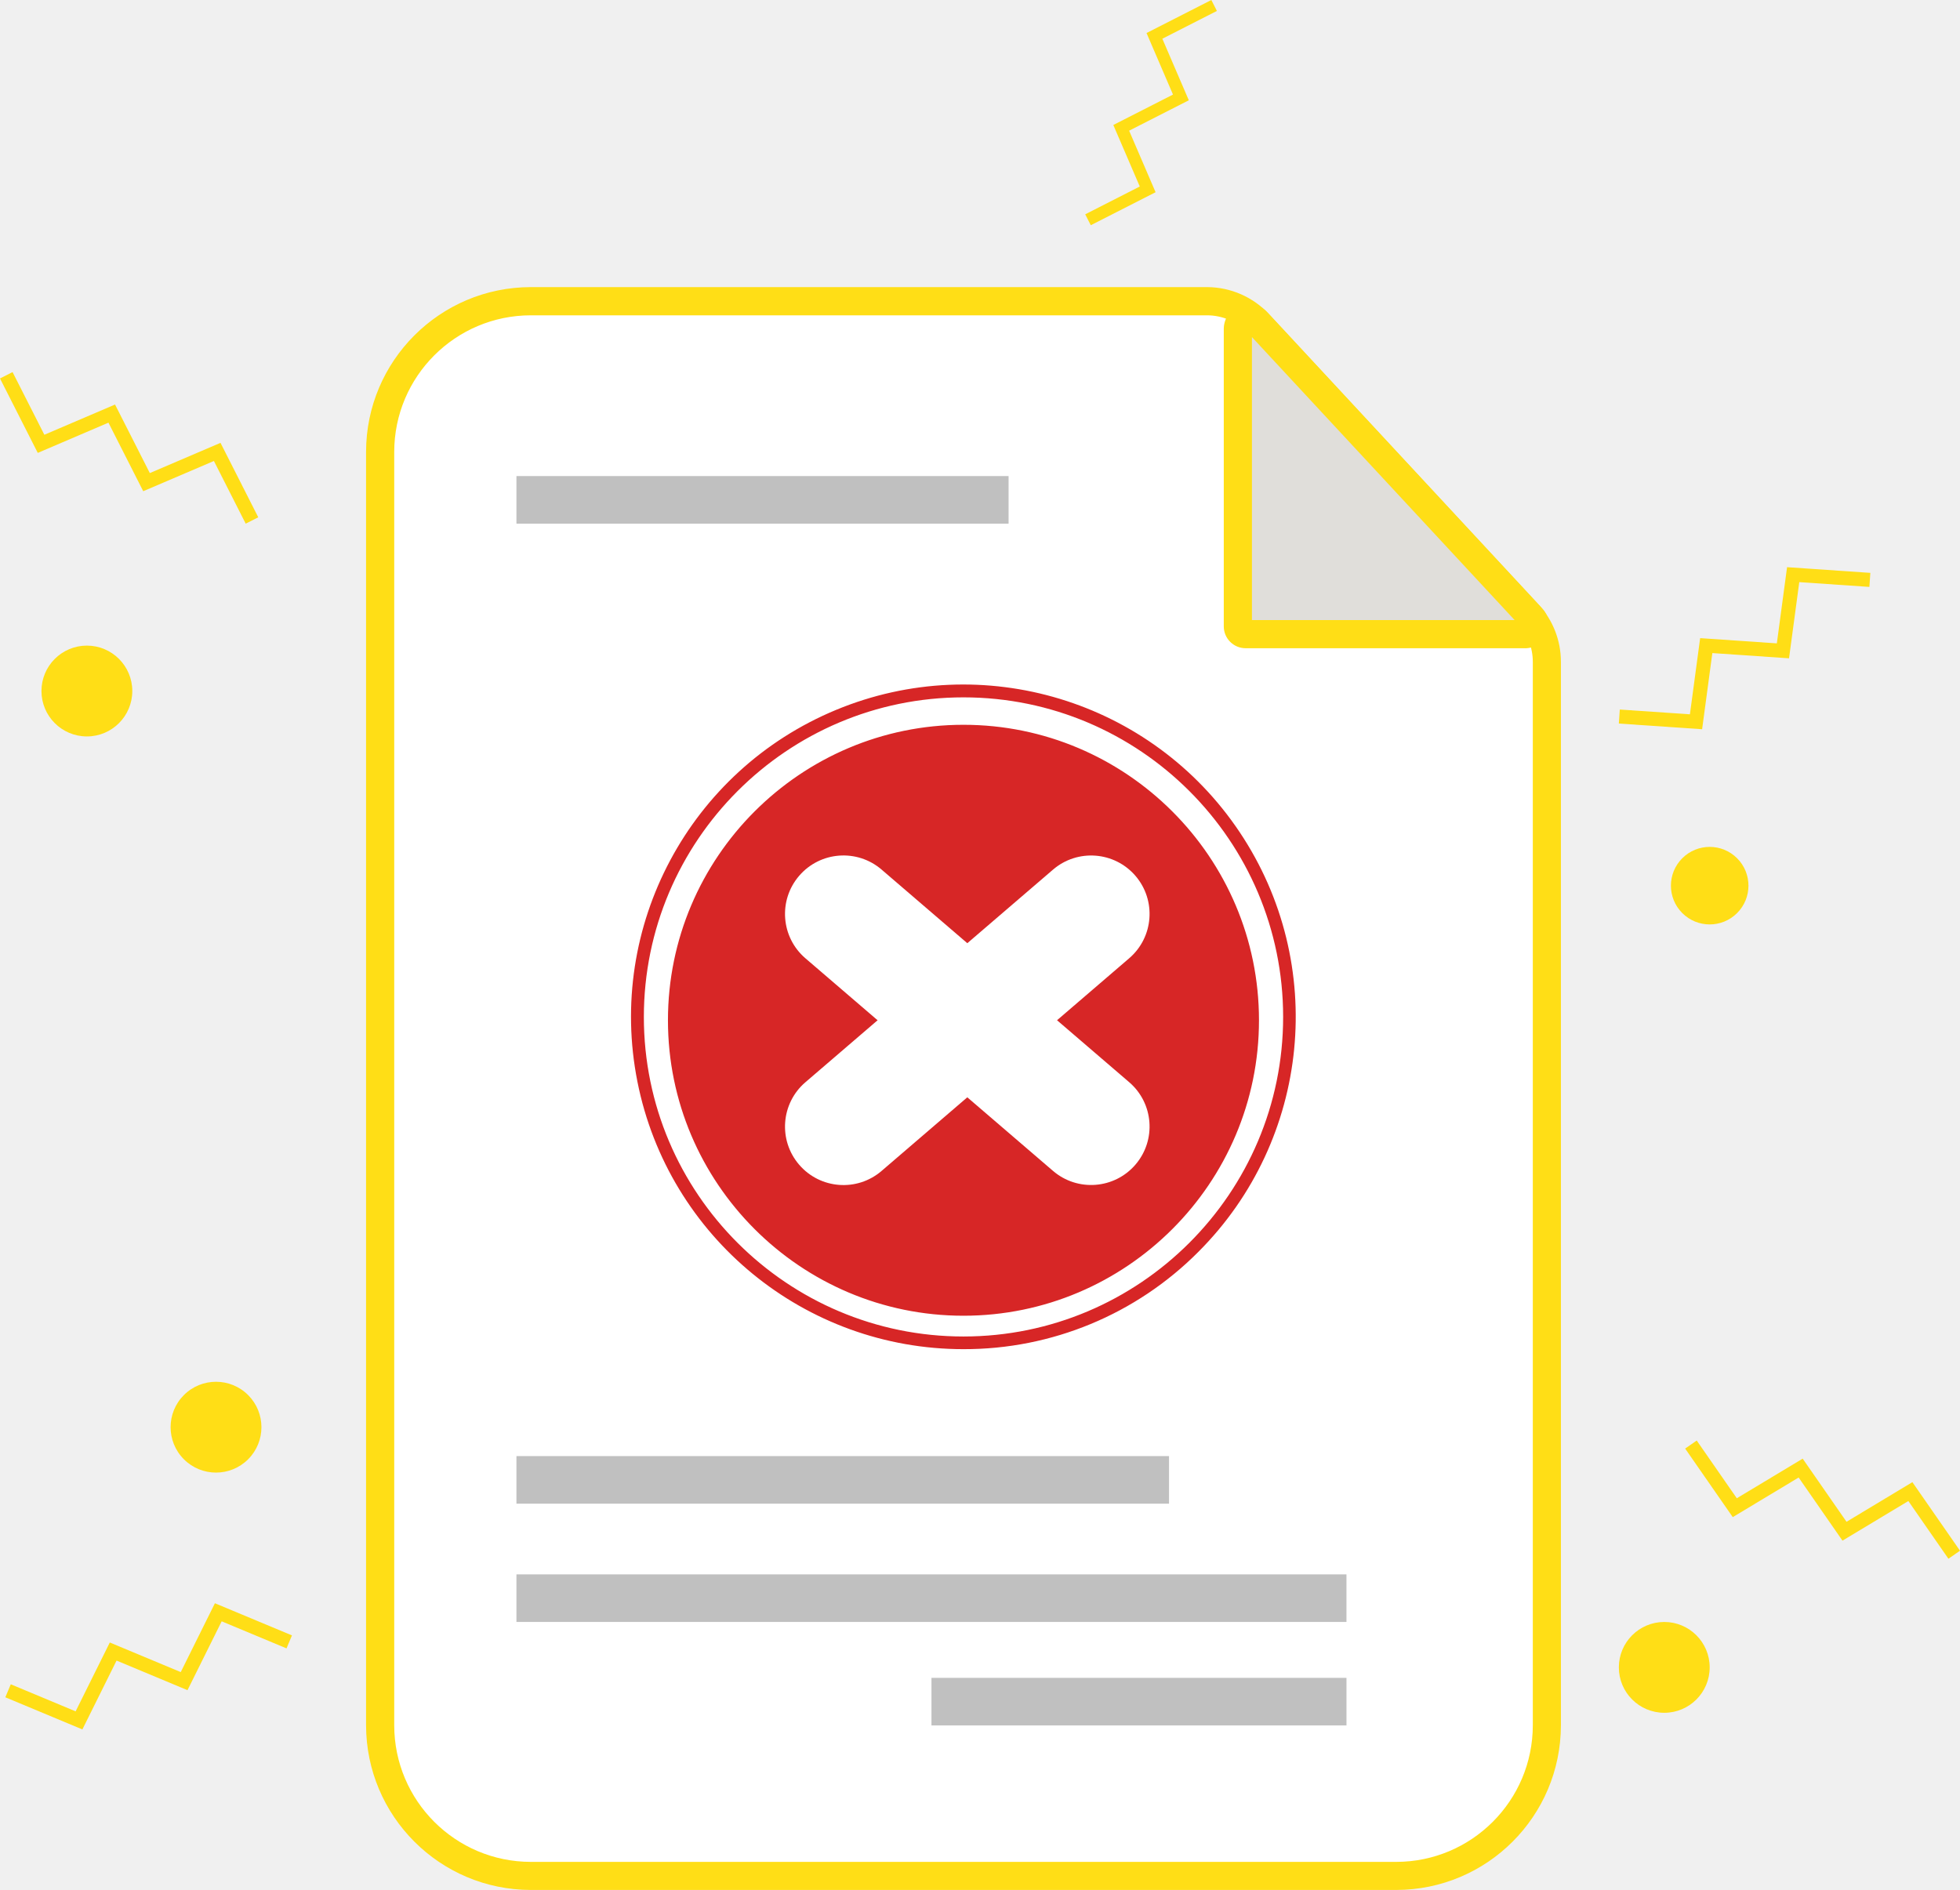
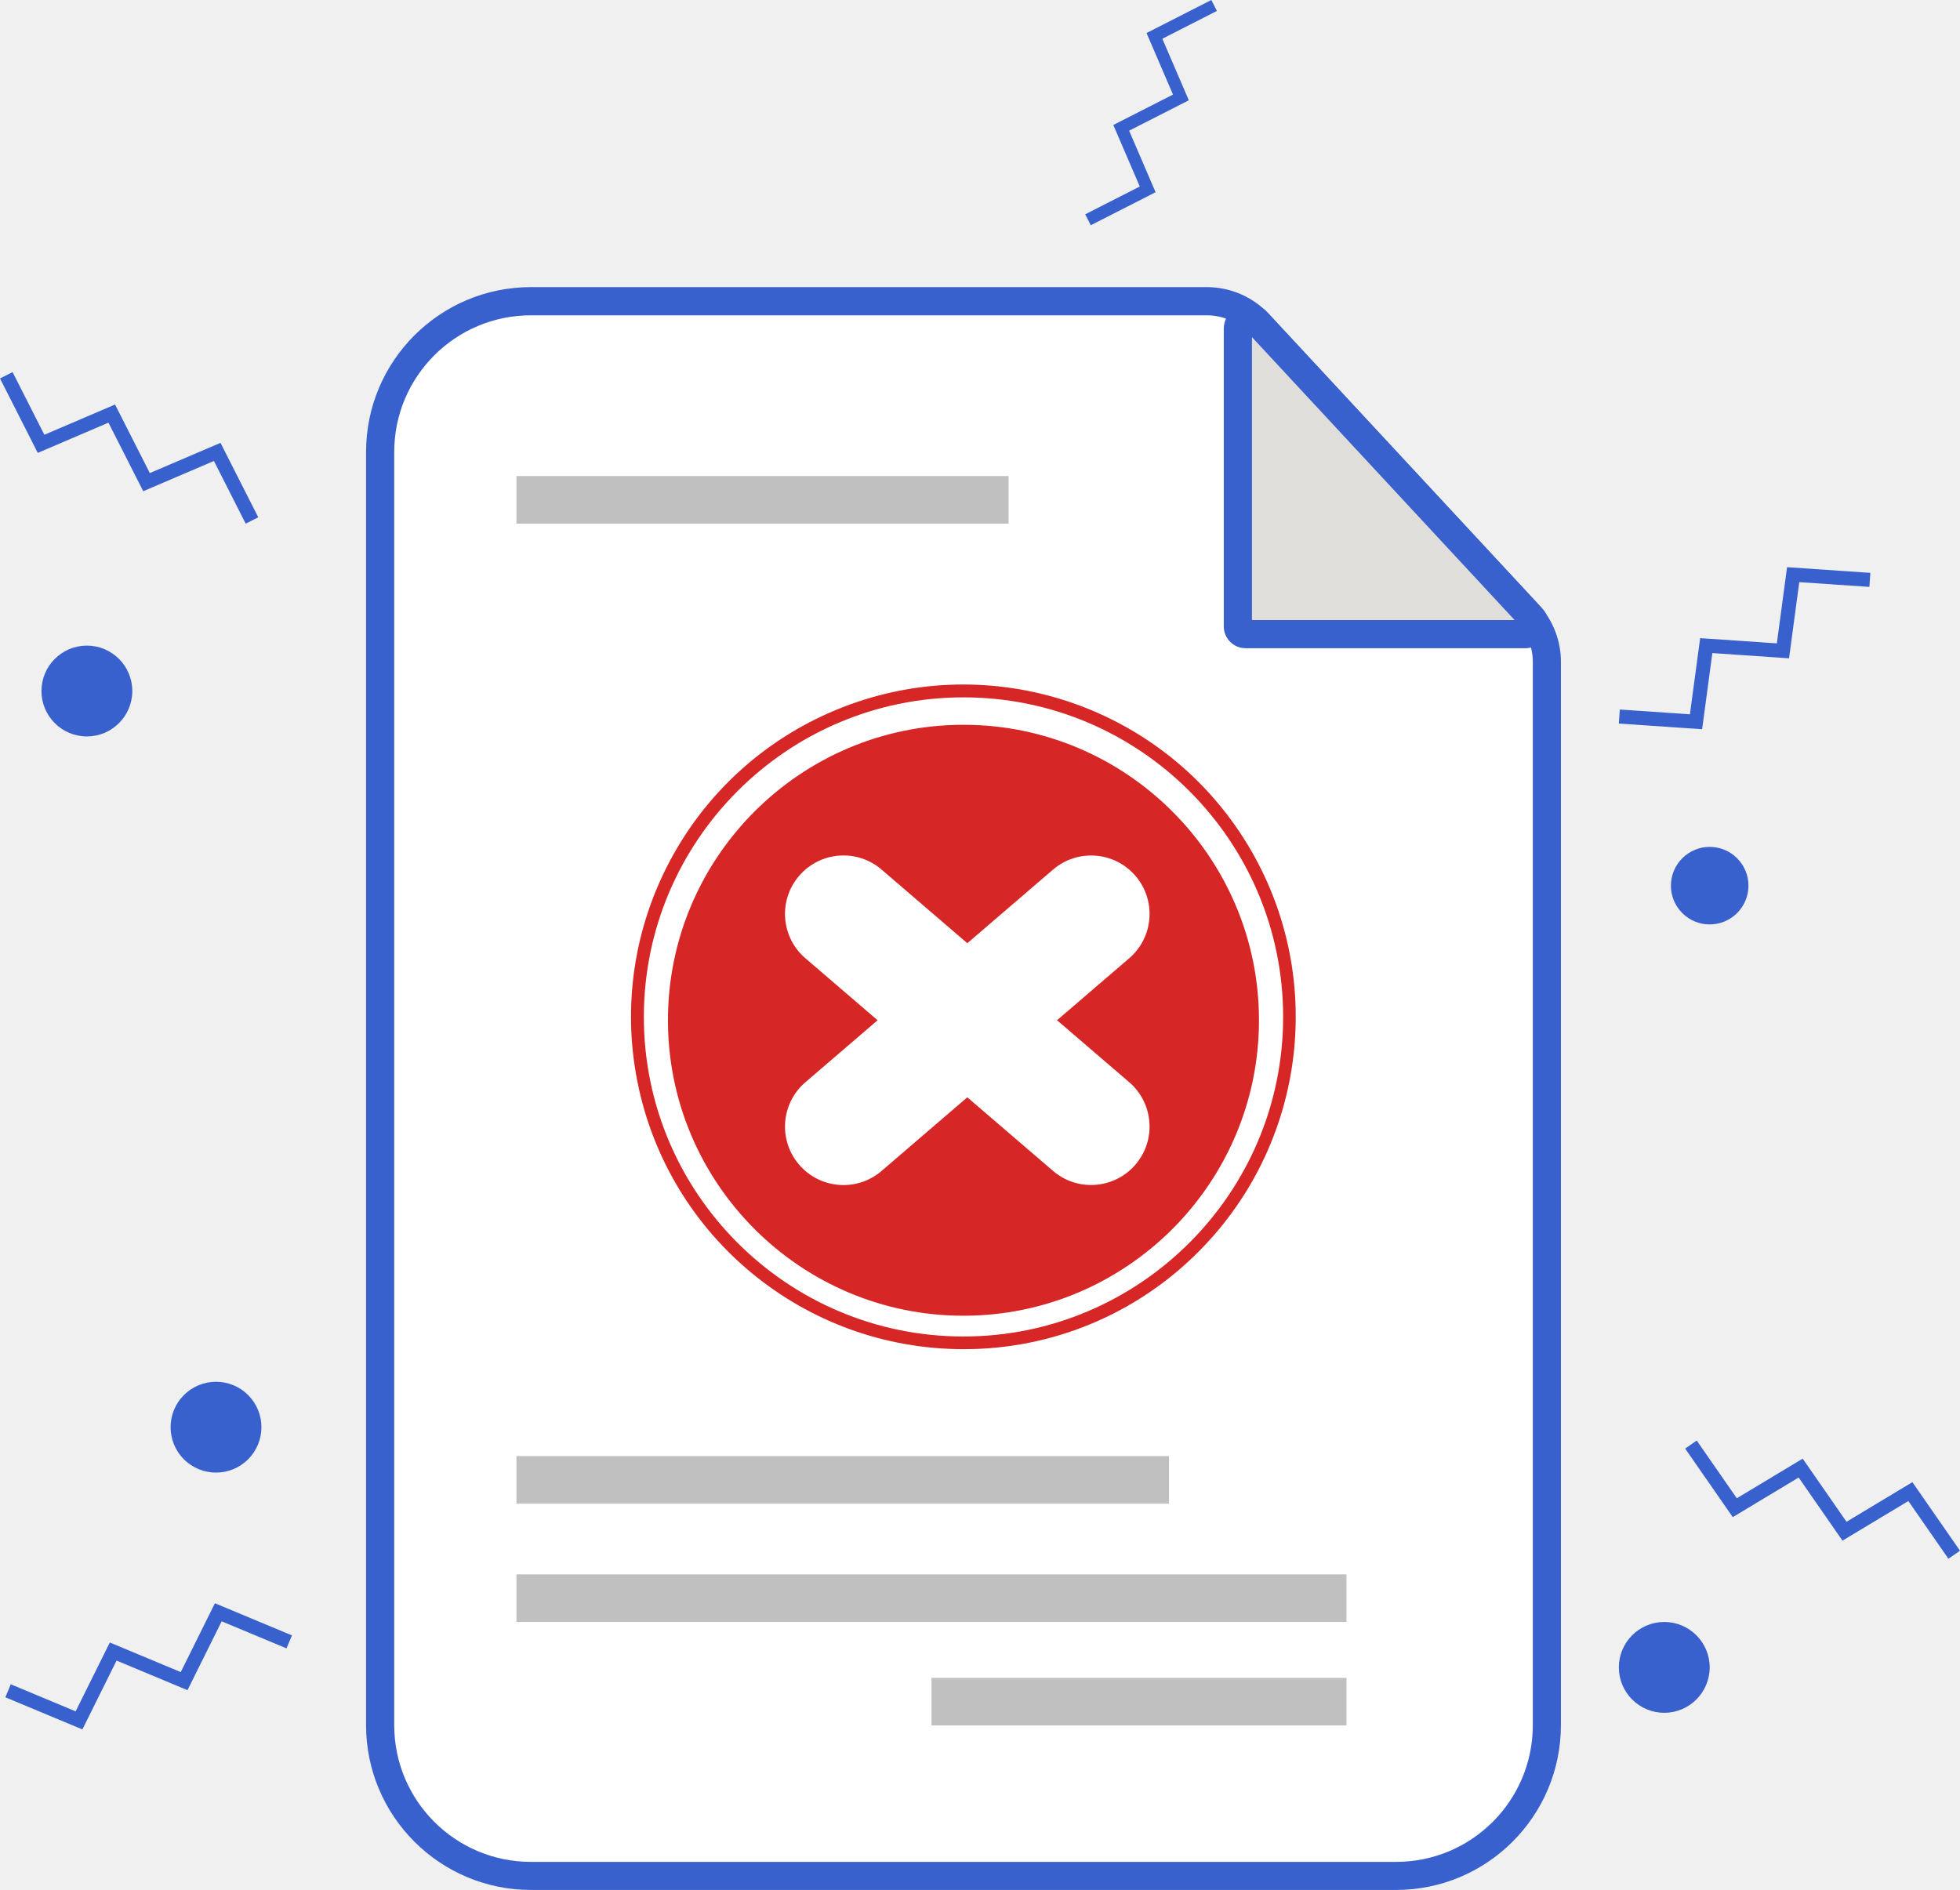
<svg xmlns="http://www.w3.org/2000/svg" viewBox="0 0 1391.79 1342.21">
  <defs>
-     <style>.cls-1{fill:#fff;}.cls-2{fill:#ffde16;}.cls-3{fill:#e0deda;}.cls-4{fill:silver;}.cls-5{fill:#d72626;}</style>
+     <style>.cls-1{fill:#fff;}.cls-2{fill:#3961ce;}.cls-3{fill:#e0deda;}.cls-4{fill:silver;}.cls-5{fill:#d72626;}</style>
  </defs>
  <g id="Layer_2" data-name="Layer 2">
    <g id="Layer_1-2" data-name="Layer 1">
      <path class="cls-1" d="M1098.4,470.07v755.17a107,107,0,0,1-107,107H376.94a107,107,0,0,1-107-107V320.9a107,107,0,0,1,107-107H857.05A50.24,50.24,0,0,1,893.87,230L1085,435.9A50.24,50.24,0,0,1,1098.4,470.07Z" />
      <path class="cls-2" d="M991.44,1342.21H376.94a117.11,117.11,0,0,1-117-117V320.9a117.11,117.11,0,0,1,117-117H857.05a60.42,60.42,0,0,1,44.15,19.26l191.12,205.9a60.09,60.09,0,0,1,16.08,41v755.17A117.1,117.1,0,0,1,991.44,1342.21ZM376.94,223.93a97.08,97.08,0,0,0-97,97v904.34a97.08,97.08,0,0,0,97,97h614.5a97.07,97.07,0,0,0,97-97V470.07a40.12,40.12,0,0,0-10.74-27.37L886.54,236.8a40.34,40.34,0,0,0-29.49-12.87Z" />
      <path class="cls-3" d="M1082.88,450.35H884.43a5.47,5.47,0,0,1-5.47-5.46V233.55a7.7,7.7,0,0,1,13.35-5.24L1087.84,439A6.77,6.77,0,0,1,1082.88,450.35Z" />
      <path class="cls-2" d="M1082.88,460.35H884.43A15.49,15.49,0,0,1,869,444.89V233.55a17.71,17.71,0,0,1,30.68-12l195.53,210.66a16.77,16.77,0,0,1-12.29,28.18ZM889,440.35h186.52L889,239.4Z" />
      <rect class="cls-4" x="366.73" y="338.09" width="349.46" height="33.79" />
      <rect class="cls-4" x="366.73" y="1034.09" width="463.39" height="33.79" />
      <rect class="cls-4" x="366.73" y="1118.09" width="589.39" height="33.79" />
      <rect class="cls-4" x="661.43" y="1191.59" width="294.7" height="33.79" />
      <circle class="cls-5" cx="684.15" cy="722.2" r="231.45" />
      <path class="cls-1" d="M684.15,490.75c-127.83,0-231.45,103.62-231.45,231.45S556.32,953.65,684.15,953.65,915.6,850,915.6,722.2,812,490.75,684.15,490.75Zm0,439.16c-113.41,0-205.34-91.94-205.34-205.34s91.93-205.34,205.34-205.34,205.34,91.93,205.34,205.34S797.55,929.91,684.15,929.91Z" />
      <path class="cls-5" d="M684.15,958.15A236,236,0,1,1,851,889,234.41,234.41,0,0,1,684.15,958.15Zm0-462.9c-125.14,0-226.95,101.81-226.95,227S559,949.15,684.15,949.15s227-101.81,227-226.95S809.29,495.25,684.15,495.25Zm0,439.16c-115.71,0-209.84-94.14-209.84-209.84s94.13-209.84,209.84-209.84S894,608.86,894,724.57,799.85,934.41,684.15,934.41Zm0-410.68c-110.74,0-200.84,90.1-200.84,200.84s90.1,200.84,200.84,200.84S885,835.31,885,724.57,794.89,523.73,684.15,523.73Z" />
      <path class="cls-1" d="M571.9,680.54l175.83,151a41.53,41.53,0,0,0,58.55-4.44h0a41.51,41.51,0,0,0-4.44-58.54L626,617.56A41.51,41.51,0,0,0,567.46,622h0A41.51,41.51,0,0,0,571.9,680.54Z" />
      <path class="cls-1" d="M801.84,680.54,626,831.58a41.51,41.51,0,0,1-58.54-4.44h0a41.51,41.51,0,0,1,4.44-58.54l175.83-151A41.53,41.53,0,0,1,806.28,622h0A41.51,41.51,0,0,1,801.84,680.54Z" />
      <circle class="cls-2" cx="153.39" cy="1013.55" r="32.25" transform="translate(-671.76 405.33) rotate(-45)" />
      <polygon class="cls-2" points="1230.43 1077.44 1196.62 1028.75 1204.84 1023.04 1233.3 1064.04 1280.08 1035.9 1311.21 1080.74 1357.98 1052.6 1391.79 1101.29 1383.57 1106.99 1355.11 1066 1308.34 1094.14 1277.21 1049.3 1230.43 1077.44" />
      <polygon class="cls-2" points="26.82 321.64 0 268.77 8.92 264.25 31.5 308.76 81.69 287.29 106.39 335.97 156.58 314.5 183.39 367.37 174.47 371.89 151.9 327.38 101.71 348.85 77.01 300.17 26.82 321.64" />
      <polygon class="cls-2" points="58.5 1228.21 3.79 1205.38 7.65 1196.15 53.7 1215.37 77.97 1166.47 128.35 1187.49 152.61 1138.6 207.31 1161.42 203.46 1170.65 157.41 1151.43 133.14 1200.33 82.77 1179.31 58.5 1228.21" />
      <polygon class="cls-2" points="1268.99 402.8 1328.13 406.84 1327.45 416.81 1277.66 413.42 1270.39 467.52 1215.93 463.8 1208.67 517.9 1149.53 513.86 1150.22 503.89 1200 507.29 1207.27 453.19 1261.73 456.91 1268.99 402.8" />
      <polygon class="cls-2" points="814.15 23.46 860.17 0 864.12 7.76 825.38 27.51 844.17 71.22 801.79 92.81 820.58 136.51 774.56 159.96 770.61 152.2 809.35 132.45 790.56 88.76 832.94 67.16 814.15 23.46" />
      <circle class="cls-2" cx="1214.04" cy="628.98" r="27.53" transform="translate(-89.17 1042.68) rotate(-45)" />
      <circle class="cls-2" cx="1181.79" cy="1184.14" r="32.25" />
      <circle class="cls-2" cx="61.69" cy="490.75" r="32.25" />
    </g>
  </g>
</svg>
